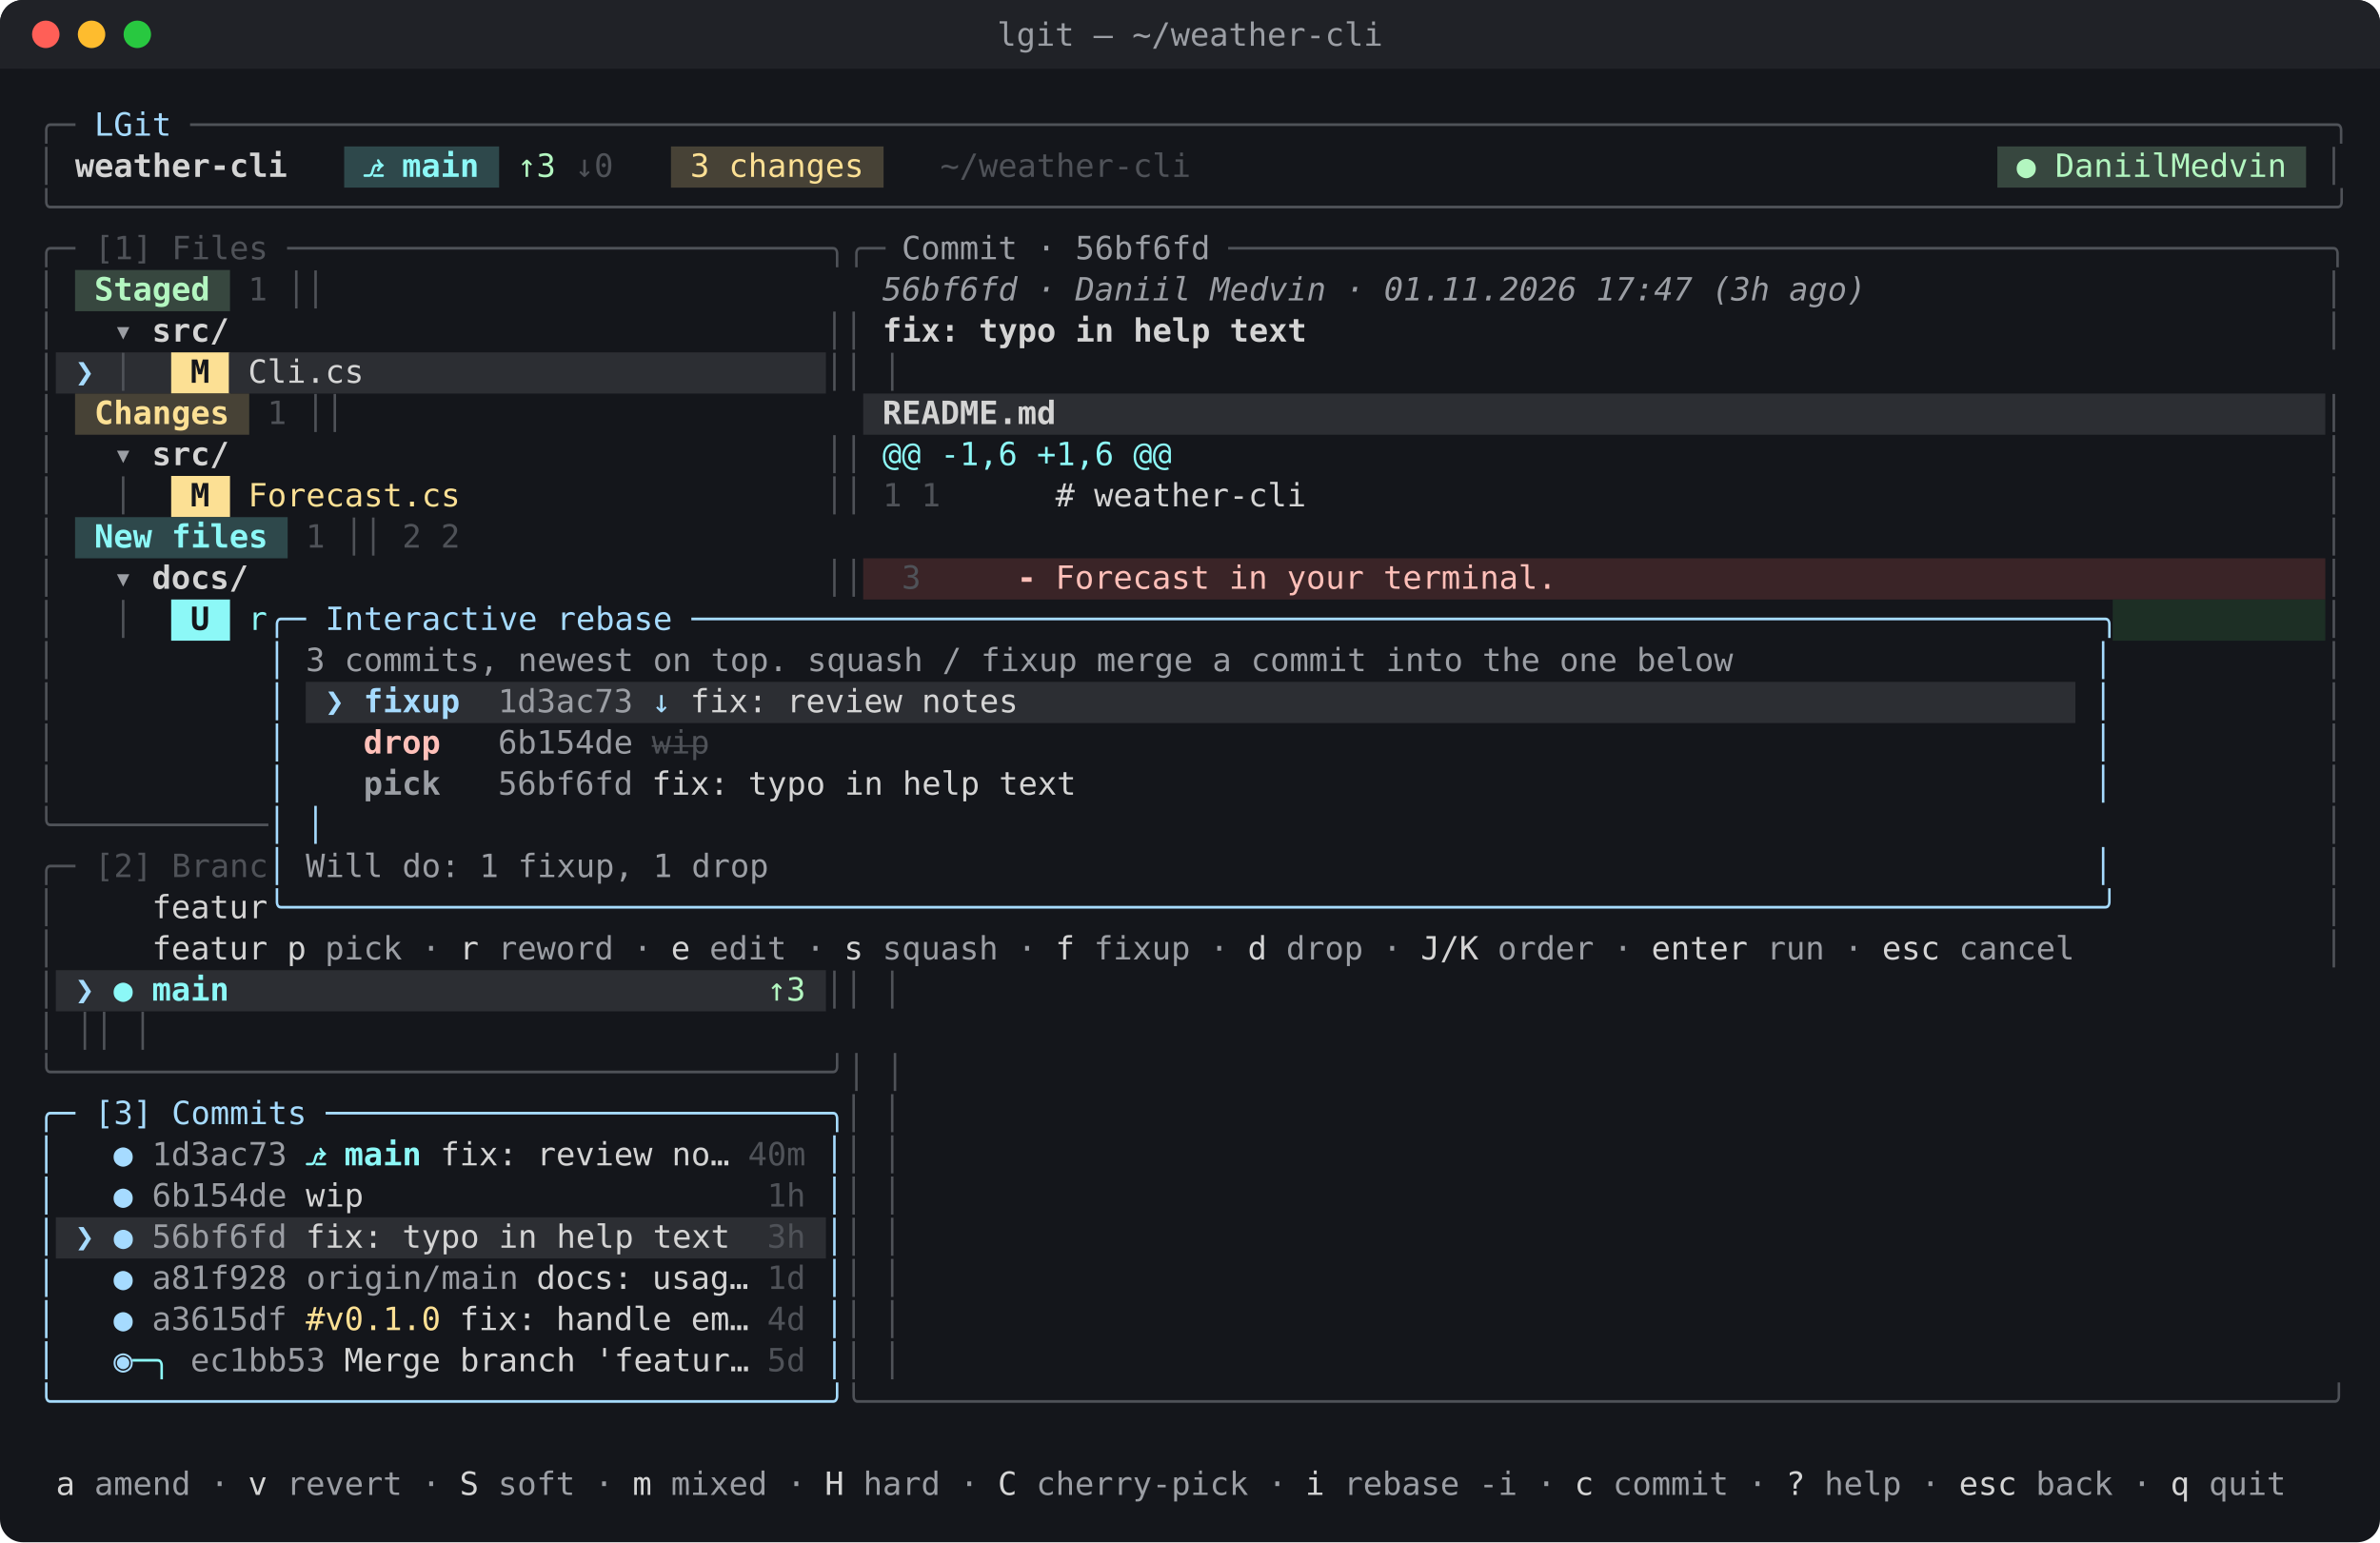
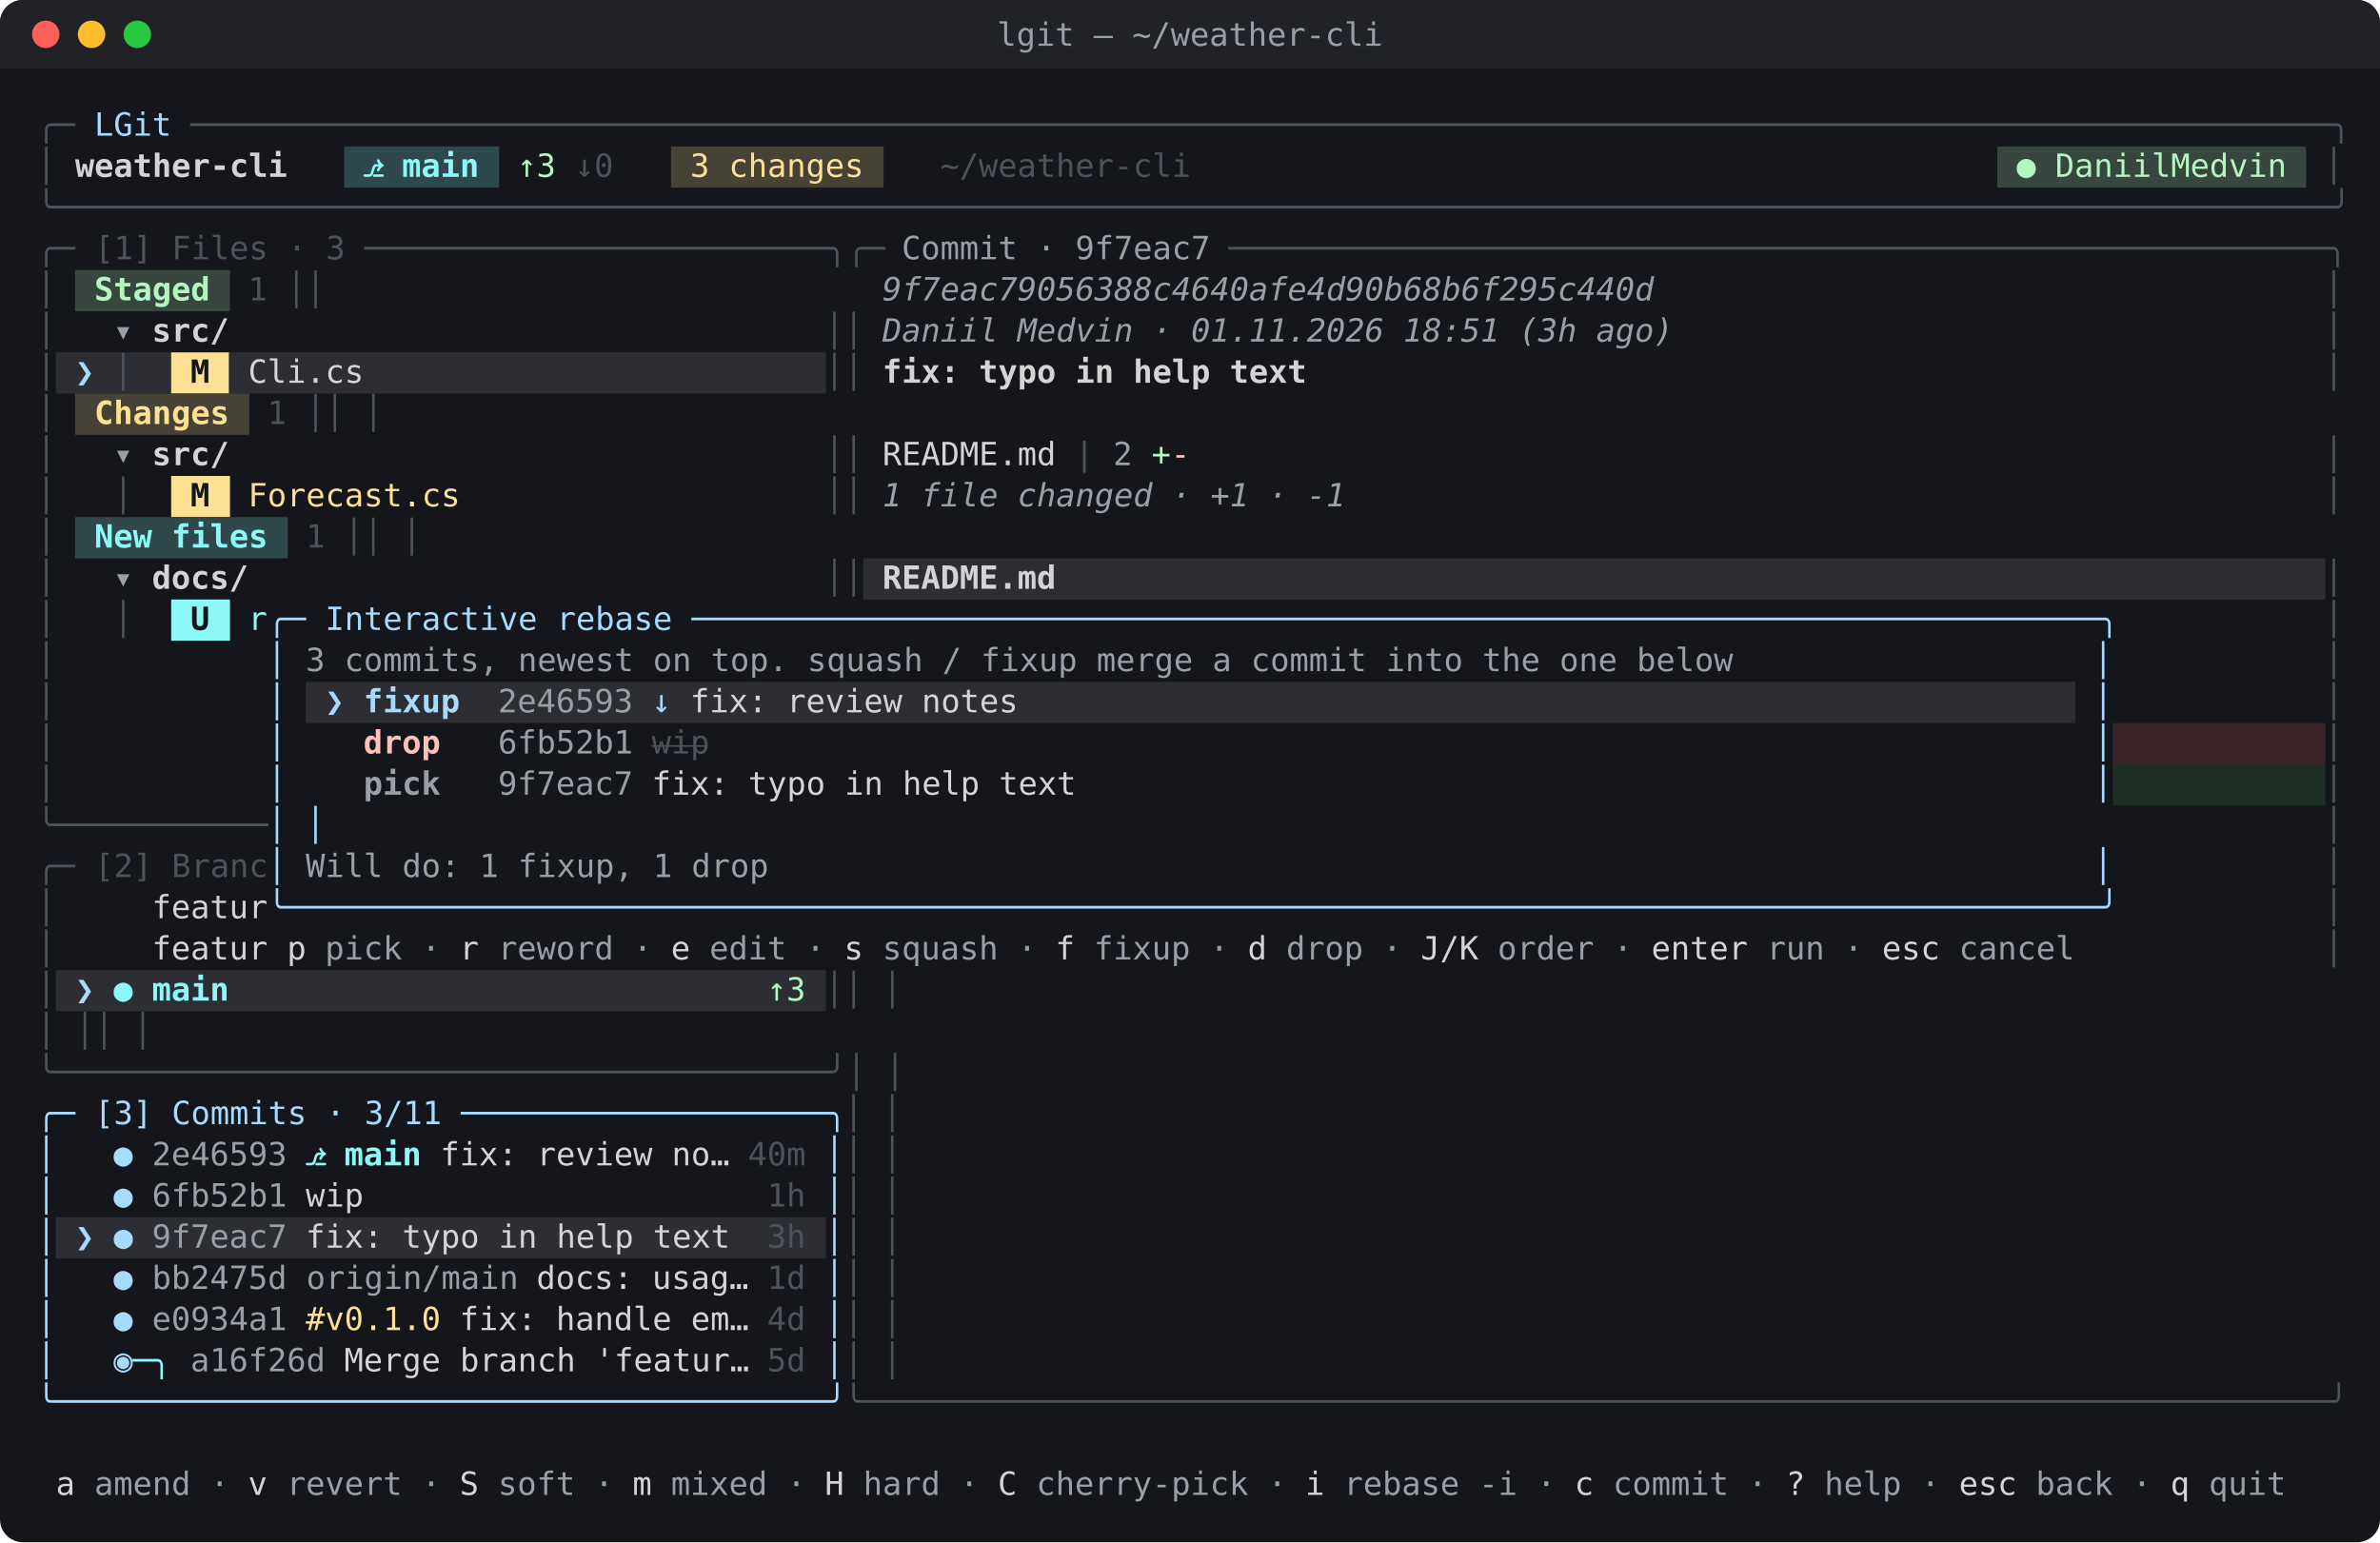
<svg xmlns="http://www.w3.org/2000/svg" width="1040" height="674" viewBox="0 0 1040 674">
  <style>text{font-family:"JetBrains Mono","Cascadia Mono","SF Mono",Menlo,Consolas,"DejaVu Sans Mono",monospace;font-size:14px;white-space:pre}</style>
  <rect width="100%" height="100%" rx="10" fill="#14161B" />
  <rect width="100%" height="30" rx="10" fill="#202227" />
  <rect y="20" width="100%" height="10" fill="#202227" />
  <circle cx="20" cy="15" r="6" fill="#FF5F57" />
  <circle cx="40" cy="15" r="6" fill="#FEBC2E" />
  <circle cx="60" cy="15" r="6" fill="#28C840" />
  <text x="520" y="20" fill="#9B9EA4" text-anchor="middle">lgit — ~/weather-cli</text>
  <text x="16.0" y="59.3" fill="#4F5258" textLength="16.8" lengthAdjust="spacingAndGlyphs">╭─</text>
  <text x="41.2" y="59.3" fill="#A6DBFF" textLength="33.6" lengthAdjust="spacingAndGlyphs">LGit</text>
  <text x="83.2" y="59.3" fill="#4F5258" textLength="940.8" lengthAdjust="spacingAndGlyphs">───────────────────────────────────────────────────────────────────────────────────────────────────────────────╮</text>
  <rect x="150.4" y="64" width="67.7" height="18" fill="#2E484B" />
  <rect x="293.2" y="64" width="92.9" height="18" fill="#474236" />
  <rect x="872.8" y="64" width="134.9" height="18" fill="#37473F" />
  <text x="16.0" y="77.3" fill="#4F5258" textLength="8.4" lengthAdjust="spacingAndGlyphs">│</text>
  <text x="32.8" y="77.3" fill="#D4D4D4" textLength="92.4" lengthAdjust="spacingAndGlyphs" font-weight="bold">weather-cli</text>
  <text x="158.8" y="77.3" fill="#8CF8F7" textLength="50.4" lengthAdjust="spacingAndGlyphs" font-weight="bold">⎇ main</text>
  <text x="226.0" y="77.3" fill="#B3F6C0" textLength="16.8" lengthAdjust="spacingAndGlyphs">↑3</text>
  <text x="251.2" y="77.3" fill="#4F5258" textLength="16.8" lengthAdjust="spacingAndGlyphs">↓0</text>
  <text x="301.6" y="77.3" fill="#FCE094" textLength="75.6" lengthAdjust="spacingAndGlyphs">3 changes</text>
  <text x="410.8" y="77.3" fill="#4F5258" textLength="109.2" lengthAdjust="spacingAndGlyphs">~/weather-cli</text>
  <text x="881.2" y="77.3" fill="#B3F6C0" textLength="117.6" lengthAdjust="spacingAndGlyphs">● DaniilMedvin</text>
  <text x="1015.6" y="77.3" fill="#4F5258" textLength="8.4" lengthAdjust="spacingAndGlyphs">│</text>
  <text x="16.0" y="95.3" fill="#4F5258" textLength="1008.0" lengthAdjust="spacingAndGlyphs">╰──────────────────────────────────────────────────────────────────────────────────────────────────────────────────────╯</text>
-   <text x="16.0" y="113.3" fill="#4F5258" textLength="369.6" lengthAdjust="spacingAndGlyphs">╭─ [1] Files ────────────────────────────╮╭─</text>
-   <text x="394.0" y="113.3" fill="#9B9EA4" textLength="134.4" lengthAdjust="spacingAndGlyphs">Commit · 56bf6fd</text>
+   <text x="16.0" y="113.3" fill="#4F5258" textLength="369.6" lengthAdjust="spacingAndGlyphs">╭─ [1] Files · 3 ────────────────────────╮╭─</text>
+   <text x="394.0" y="113.3" fill="#9B9EA4" textLength="134.4" lengthAdjust="spacingAndGlyphs">Commit · 9f7eac7</text>
  <text x="536.8" y="113.3" fill="#4F5258" textLength="487.2" lengthAdjust="spacingAndGlyphs">─────────────────────────────────────────────────────────╮</text>
  <rect x="32.8" y="118" width="67.7" height="18" fill="#37473F" />
  <text x="16.0" y="131.3" fill="#4F5258" textLength="8.4" lengthAdjust="spacingAndGlyphs">│</text>
  <text x="41.2" y="131.3" fill="#B3F6C0" textLength="50.4" lengthAdjust="spacingAndGlyphs" font-weight="bold">Staged</text>
  <text x="108.4" y="131.3" fill="#4F5258" textLength="268.8" lengthAdjust="spacingAndGlyphs">1                             ││</text>
-   <text x="385.6" y="131.3" fill="#9B9EA4" textLength="428.4" lengthAdjust="spacingAndGlyphs" font-style="italic">56bf6fd · Daniil Medvin · 01.11.2026 17:47 (3h ago)</text>
+   <text x="385.6" y="131.3" fill="#9B9EA4" textLength="336.0" lengthAdjust="spacingAndGlyphs" font-style="italic">9f7eac79056388c4640afe4d90b68b6f295c440d</text>
  <text x="1015.6" y="131.3" fill="#4F5258" textLength="8.4" lengthAdjust="spacingAndGlyphs">│</text>
  <text x="16.0" y="149.3" fill="#4F5258" textLength="8.4" lengthAdjust="spacingAndGlyphs">│</text>
  <text x="49.6" y="149.3" fill="#9B9EA4" textLength="8.4" lengthAdjust="spacingAndGlyphs">▾</text>
  <text x="66.4" y="149.3" fill="#D4D4D4" textLength="33.6" lengthAdjust="spacingAndGlyphs" font-weight="bold">src/</text>
  <text x="360.4" y="149.3" fill="#4F5258" textLength="16.8" lengthAdjust="spacingAndGlyphs">││</text>
-   <text x="385.6" y="149.3" fill="#D4D4D4" textLength="184.8" lengthAdjust="spacingAndGlyphs" font-weight="bold">fix: typo in help text</text>
+   <text x="385.6" y="149.3" fill="#9B9EA4" textLength="344.4" lengthAdjust="spacingAndGlyphs" font-style="italic">Daniil Medvin · 01.11.2026 18:51 (3h ago)</text>
  <text x="1015.6" y="149.3" fill="#4F5258" textLength="8.4" lengthAdjust="spacingAndGlyphs">│</text>
  <rect x="24.4" y="154" width="50.9" height="18" fill="#2C2E33" />
  <rect x="74.8" y="154" width="25.7" height="18" fill="#FCE094" />
  <rect x="100.0" y="154" width="260.9" height="18" fill="#2C2E33" />
  <text x="16.0" y="167.3" fill="#4F5258" textLength="8.4" lengthAdjust="spacingAndGlyphs">│</text>
  <text x="32.8" y="167.3" fill="#A6DBFF" textLength="8.4" lengthAdjust="spacingAndGlyphs" font-weight="bold">❯</text>
  <text x="49.6" y="167.3" fill="#4F5258" textLength="8.4" lengthAdjust="spacingAndGlyphs">│</text>
  <text x="83.2" y="167.3" fill="#14161B" textLength="8.4" lengthAdjust="spacingAndGlyphs" font-weight="bold">M</text>
  <text x="108.4" y="167.3" fill="#D4D4D4" textLength="50.4" lengthAdjust="spacingAndGlyphs">Cli.cs</text>
-   <text x="360.4" y="167.3" fill="#4F5258" textLength="663.6" lengthAdjust="spacingAndGlyphs">││                                                                            │</text>
+   <text x="360.4" y="167.3" fill="#4F5258" textLength="16.8" lengthAdjust="spacingAndGlyphs">││</text>
+   <text x="385.6" y="167.3" fill="#D4D4D4" textLength="184.8" lengthAdjust="spacingAndGlyphs" font-weight="bold">fix: typo in help text</text>
+   <text x="1015.6" y="167.3" fill="#4F5258" textLength="8.4" lengthAdjust="spacingAndGlyphs">│</text>
  <rect x="32.8" y="172" width="76.1" height="18" fill="#474236" />
-   <rect x="377.2" y="172" width="638.9" height="18" fill="#2C2E33" />
  <text x="16.0" y="185.3" fill="#4F5258" textLength="8.4" lengthAdjust="spacingAndGlyphs">│</text>
  <text x="41.2" y="185.3" fill="#FCE094" textLength="58.8" lengthAdjust="spacingAndGlyphs" font-weight="bold">Changes</text>
-   <text x="116.8" y="185.3" fill="#4F5258" textLength="260.4" lengthAdjust="spacingAndGlyphs">1                            ││</text>
-   <text x="385.6" y="185.3" fill="#D4D4D4" textLength="75.6" lengthAdjust="spacingAndGlyphs" font-weight="bold">README.md</text>
-   <text x="1015.6" y="185.3" fill="#4F5258" textLength="8.4" lengthAdjust="spacingAndGlyphs">│</text>
+   <text x="116.8" y="185.3" fill="#4F5258" textLength="907.2" lengthAdjust="spacingAndGlyphs">1                            ││                                                                            │</text>
  <text x="16.0" y="203.3" fill="#4F5258" textLength="8.4" lengthAdjust="spacingAndGlyphs">│</text>
  <text x="49.6" y="203.3" fill="#9B9EA4" textLength="8.4" lengthAdjust="spacingAndGlyphs">▾</text>
  <text x="66.4" y="203.3" fill="#D4D4D4" textLength="33.6" lengthAdjust="spacingAndGlyphs" font-weight="bold">src/</text>
  <text x="360.4" y="203.3" fill="#4F5258" textLength="16.8" lengthAdjust="spacingAndGlyphs">││</text>
-   <text x="385.6" y="203.3" fill="#8CF8F7" textLength="126.0" lengthAdjust="spacingAndGlyphs">@@ -1,6 +1,6 @@</text>
+   <text x="385.6" y="203.3" fill="#D4D4D4" textLength="75.6" lengthAdjust="spacingAndGlyphs">README.md</text>
+   <text x="469.6" y="203.3" fill="#4F5258" textLength="8.4" lengthAdjust="spacingAndGlyphs">|</text>
+   <text x="486.4" y="203.3" fill="#9B9EA4" textLength="8.4" lengthAdjust="spacingAndGlyphs">2</text>
+   <text x="503.2" y="203.3" fill="#B3F6C0" textLength="8.4" lengthAdjust="spacingAndGlyphs">+</text>
+   <text x="511.6" y="203.3" fill="#FFC0B9" textLength="8.4" lengthAdjust="spacingAndGlyphs">-</text>
  <text x="1015.6" y="203.3" fill="#4F5258" textLength="8.4" lengthAdjust="spacingAndGlyphs">│</text>
  <rect x="74.8" y="208" width="25.7" height="18" fill="#FCE094" />
  <text x="16.0" y="221.3" fill="#4F5258" textLength="8.4" lengthAdjust="spacingAndGlyphs">│</text>
  <text x="49.6" y="221.3" fill="#4F5258" textLength="8.4" lengthAdjust="spacingAndGlyphs">│</text>
  <text x="83.2" y="221.3" fill="#14161B" textLength="8.4" lengthAdjust="spacingAndGlyphs" font-weight="bold">M</text>
  <text x="108.4" y="221.3" fill="#FCE094" textLength="92.4" lengthAdjust="spacingAndGlyphs">Forecast.cs</text>
-   <text x="360.4" y="221.3" fill="#4F5258" textLength="75.6" lengthAdjust="spacingAndGlyphs">││  1   1</text>
-   <text x="461.2" y="221.3" fill="#D4D4D4" textLength="109.2" lengthAdjust="spacingAndGlyphs"># weather-cli</text>
+   <text x="360.4" y="221.3" fill="#4F5258" textLength="16.8" lengthAdjust="spacingAndGlyphs">││</text>
+   <text x="385.6" y="221.3" fill="#9B9EA4" textLength="201.6" lengthAdjust="spacingAndGlyphs" font-style="italic">1 file changed · +1 · -1</text>
  <text x="1015.6" y="221.3" fill="#4F5258" textLength="8.4" lengthAdjust="spacingAndGlyphs">│</text>
  <rect x="32.8" y="226" width="92.9" height="18" fill="#2E484B" />
  <text x="16.0" y="239.3" fill="#4F5258" textLength="8.4" lengthAdjust="spacingAndGlyphs">│</text>
  <text x="41.2" y="239.3" fill="#8CF8F7" textLength="75.6" lengthAdjust="spacingAndGlyphs" font-weight="bold">New files</text>
-   <text x="133.6" y="239.3" fill="#4F5258" textLength="302.4" lengthAdjust="spacingAndGlyphs">1                          ││  2   2</text>
-   <text x="1015.6" y="239.3" fill="#4F5258" textLength="8.4" lengthAdjust="spacingAndGlyphs">│</text>
-   <rect x="377.2" y="244" width="638.9" height="18" fill="#3A2427" />
+   <text x="133.6" y="239.3" fill="#4F5258" textLength="890.4" lengthAdjust="spacingAndGlyphs">1                          ││                                                                            │</text>
+   <rect x="377.2" y="244" width="638.9" height="18" fill="#2C2E33" />
  <text x="16.0" y="257.3" fill="#4F5258" textLength="8.4" lengthAdjust="spacingAndGlyphs">│</text>
  <text x="49.6" y="257.3" fill="#9B9EA4" textLength="8.4" lengthAdjust="spacingAndGlyphs">▾</text>
  <text x="66.4" y="257.3" fill="#D4D4D4" textLength="42.0" lengthAdjust="spacingAndGlyphs" font-weight="bold">docs/</text>
  <text x="360.4" y="257.3" fill="#4F5258" textLength="16.8" lengthAdjust="spacingAndGlyphs">││</text>
-   <text x="394.0" y="257.3" fill="#4F5258" textLength="8.4" lengthAdjust="spacingAndGlyphs">3</text>
-   <text x="444.4" y="257.3" fill="#FFC0B9" textLength="8.4" lengthAdjust="spacingAndGlyphs" font-weight="bold">-</text>
-   <text x="461.2" y="257.3" fill="#FFC0B9" textLength="218.4" lengthAdjust="spacingAndGlyphs">Forecast in your terminal.</text>
+   <text x="385.6" y="257.3" fill="#D4D4D4" textLength="75.6" lengthAdjust="spacingAndGlyphs" font-weight="bold">README.md</text>
  <text x="1015.6" y="257.3" fill="#4F5258" textLength="8.4" lengthAdjust="spacingAndGlyphs">│</text>
  <rect x="74.8" y="262" width="25.7" height="18" fill="#8CF8F7" />
-   <rect x="923.2" y="262" width="92.9" height="18" fill="#1D2F25" />
  <text x="16.0" y="275.3" fill="#4F5258" textLength="8.4" lengthAdjust="spacingAndGlyphs">│</text>
  <text x="49.6" y="275.3" fill="#4F5258" textLength="8.4" lengthAdjust="spacingAndGlyphs">│</text>
  <text x="83.2" y="275.3" fill="#14161B" textLength="8.4" lengthAdjust="spacingAndGlyphs" font-weight="bold">U</text>
  <text x="108.4" y="275.3" fill="#8CF8F7" textLength="8.4" lengthAdjust="spacingAndGlyphs">r</text>
  <text x="116.8" y="275.3" fill="#A6DBFF" textLength="806.4" lengthAdjust="spacingAndGlyphs">╭─ Interactive rebase ─────────────────────────────────────────────────────────────────────────╮</text>
  <text x="1015.6" y="275.3" fill="#4F5258" textLength="8.4" lengthAdjust="spacingAndGlyphs">│</text>
  <text x="16.0" y="293.3" fill="#4F5258" textLength="8.4" lengthAdjust="spacingAndGlyphs">│</text>
  <text x="116.8" y="293.3" fill="#A6DBFF" textLength="8.4" lengthAdjust="spacingAndGlyphs">│</text>
  <text x="133.6" y="293.3" fill="#9B9EA4" textLength="621.6" lengthAdjust="spacingAndGlyphs">3 commits, newest on top. squash / fixup merge a commit into the one below</text>
  <text x="914.8" y="293.3" fill="#A6DBFF" textLength="8.4" lengthAdjust="spacingAndGlyphs">│</text>
  <text x="1015.6" y="293.3" fill="#4F5258" textLength="8.4" lengthAdjust="spacingAndGlyphs">│</text>
  <rect x="133.6" y="298" width="773.3" height="18" fill="#2C2E33" />
  <text x="16.0" y="311.3" fill="#4F5258" textLength="8.4" lengthAdjust="spacingAndGlyphs">│</text>
  <text x="116.8" y="311.3" fill="#A6DBFF" textLength="8.4" lengthAdjust="spacingAndGlyphs">│</text>
  <text x="142.0" y="311.3" fill="#A6DBFF" textLength="58.8" lengthAdjust="spacingAndGlyphs" font-weight="bold">❯ fixup</text>
-   <text x="217.6" y="311.3" fill="#9B9EA4" textLength="58.8" lengthAdjust="spacingAndGlyphs">1d3ac73</text>
+   <text x="217.6" y="311.3" fill="#9B9EA4" textLength="58.8" lengthAdjust="spacingAndGlyphs">2e46593</text>
  <text x="284.8" y="311.3" fill="#A6DBFF" textLength="8.4" lengthAdjust="spacingAndGlyphs">↓</text>
  <text x="301.6" y="311.3" fill="#D4D4D4" textLength="142.8" lengthAdjust="spacingAndGlyphs">fix: review notes</text>
  <text x="914.8" y="311.3" fill="#A6DBFF" textLength="8.4" lengthAdjust="spacingAndGlyphs">│</text>
  <text x="1015.6" y="311.3" fill="#4F5258" textLength="8.4" lengthAdjust="spacingAndGlyphs">│</text>
+   <rect x="923.2" y="316" width="92.9" height="18" fill="#3A2427" />
  <text x="16.0" y="329.3" fill="#4F5258" textLength="8.4" lengthAdjust="spacingAndGlyphs">│</text>
  <text x="116.8" y="329.3" fill="#A6DBFF" textLength="8.4" lengthAdjust="spacingAndGlyphs">│</text>
  <text x="158.8" y="329.3" fill="#FFC0B9" textLength="33.6" lengthAdjust="spacingAndGlyphs" font-weight="bold">drop</text>
-   <text x="217.6" y="329.3" fill="#9B9EA4" textLength="58.8" lengthAdjust="spacingAndGlyphs">6b154de</text>
+   <text x="217.6" y="329.3" fill="#9B9EA4" textLength="58.8" lengthAdjust="spacingAndGlyphs">6fb52b1</text>
  <text x="284.8" y="329.3" fill="#4F5258" textLength="25.2" lengthAdjust="spacingAndGlyphs" text-decoration="line-through">wip</text>
  <text x="914.8" y="329.3" fill="#A6DBFF" textLength="8.4" lengthAdjust="spacingAndGlyphs">│</text>
  <text x="1015.6" y="329.3" fill="#4F5258" textLength="8.4" lengthAdjust="spacingAndGlyphs">│</text>
+   <rect x="923.2" y="334" width="92.9" height="18" fill="#1D2F25" />
  <text x="16.0" y="347.3" fill="#4F5258" textLength="8.4" lengthAdjust="spacingAndGlyphs">│</text>
  <text x="116.8" y="347.3" fill="#A6DBFF" textLength="8.4" lengthAdjust="spacingAndGlyphs">│</text>
  <text x="158.8" y="347.3" fill="#9B9EA4" textLength="33.6" lengthAdjust="spacingAndGlyphs" font-weight="bold">pick</text>
-   <text x="217.6" y="347.3" fill="#9B9EA4" textLength="58.8" lengthAdjust="spacingAndGlyphs">56bf6fd</text>
+   <text x="217.6" y="347.3" fill="#9B9EA4" textLength="58.8" lengthAdjust="spacingAndGlyphs">9f7eac7</text>
  <text x="284.8" y="347.3" fill="#D4D4D4" textLength="184.8" lengthAdjust="spacingAndGlyphs">fix: typo in help text</text>
  <text x="914.8" y="347.3" fill="#A6DBFF" textLength="8.4" lengthAdjust="spacingAndGlyphs">│</text>
  <text x="1015.6" y="347.3" fill="#4F5258" textLength="8.4" lengthAdjust="spacingAndGlyphs">│</text>
  <text x="16.0" y="365.3" fill="#4F5258" textLength="100.8" lengthAdjust="spacingAndGlyphs">╰───────────</text>
  <text x="116.8" y="365.3" fill="#A6DBFF" textLength="806.4" lengthAdjust="spacingAndGlyphs">│                                                                                              │</text>
  <text x="1015.6" y="365.3" fill="#4F5258" textLength="8.4" lengthAdjust="spacingAndGlyphs">│</text>
  <text x="16.0" y="383.3" fill="#4F5258" textLength="100.8" lengthAdjust="spacingAndGlyphs">╭─ [2] Branc</text>
  <text x="116.8" y="383.3" fill="#A6DBFF" textLength="8.4" lengthAdjust="spacingAndGlyphs">│</text>
  <text x="133.6" y="383.3" fill="#9B9EA4" textLength="201.6" lengthAdjust="spacingAndGlyphs">Will do: 1 fixup, 1 drop</text>
  <text x="914.8" y="383.3" fill="#A6DBFF" textLength="8.4" lengthAdjust="spacingAndGlyphs">│</text>
  <text x="1015.6" y="383.3" fill="#4F5258" textLength="8.4" lengthAdjust="spacingAndGlyphs">│</text>
  <text x="16.0" y="401.3" fill="#4F5258" textLength="8.4" lengthAdjust="spacingAndGlyphs">│</text>
  <text x="66.4" y="401.3" fill="#D4D4D4" textLength="50.4" lengthAdjust="spacingAndGlyphs">featur</text>
  <text x="116.8" y="401.3" fill="#A6DBFF" textLength="806.4" lengthAdjust="spacingAndGlyphs">╰──────────────────────────────────────────────────────────────────────────────────────────────╯</text>
  <text x="1015.6" y="401.3" fill="#4F5258" textLength="8.4" lengthAdjust="spacingAndGlyphs">│</text>
  <text x="16.0" y="419.3" fill="#4F5258" textLength="8.4" lengthAdjust="spacingAndGlyphs">│</text>
  <text x="66.4" y="419.3" fill="#D4D4D4" textLength="67.2" lengthAdjust="spacingAndGlyphs">featur p</text>
  <text x="142.0" y="419.3" fill="#9B9EA4" textLength="50.4" lengthAdjust="spacingAndGlyphs">pick ·</text>
  <text x="200.8" y="419.3" fill="#D4D4D4" textLength="8.4" lengthAdjust="spacingAndGlyphs">r</text>
  <text x="217.6" y="419.3" fill="#9B9EA4" textLength="67.2" lengthAdjust="spacingAndGlyphs">reword ·</text>
  <text x="293.2" y="419.3" fill="#D4D4D4" textLength="8.4" lengthAdjust="spacingAndGlyphs">e</text>
  <text x="310.0" y="419.3" fill="#9B9EA4" textLength="50.4" lengthAdjust="spacingAndGlyphs">edit ·</text>
  <text x="368.8" y="419.3" fill="#D4D4D4" textLength="8.4" lengthAdjust="spacingAndGlyphs">s</text>
  <text x="385.6" y="419.3" fill="#9B9EA4" textLength="67.2" lengthAdjust="spacingAndGlyphs">squash ·</text>
  <text x="461.2" y="419.3" fill="#D4D4D4" textLength="8.4" lengthAdjust="spacingAndGlyphs">f</text>
  <text x="478.0" y="419.3" fill="#9B9EA4" textLength="58.8" lengthAdjust="spacingAndGlyphs">fixup ·</text>
  <text x="545.2" y="419.3" fill="#D4D4D4" textLength="8.4" lengthAdjust="spacingAndGlyphs">d</text>
  <text x="562.0" y="419.3" fill="#9B9EA4" textLength="50.4" lengthAdjust="spacingAndGlyphs">drop ·</text>
  <text x="620.8" y="419.3" fill="#D4D4D4" textLength="25.2" lengthAdjust="spacingAndGlyphs">J/K</text>
  <text x="654.4" y="419.3" fill="#9B9EA4" textLength="58.8" lengthAdjust="spacingAndGlyphs">order ·</text>
  <text x="721.6" y="419.3" fill="#D4D4D4" textLength="42.0" lengthAdjust="spacingAndGlyphs">enter</text>
  <text x="772.0" y="419.3" fill="#9B9EA4" textLength="42.0" lengthAdjust="spacingAndGlyphs">run ·</text>
  <text x="822.4" y="419.3" fill="#D4D4D4" textLength="25.2" lengthAdjust="spacingAndGlyphs">esc</text>
  <text x="856.0" y="419.3" fill="#9B9EA4" textLength="50.4" lengthAdjust="spacingAndGlyphs">cancel</text>
  <text x="1015.6" y="419.3" fill="#4F5258" textLength="8.4" lengthAdjust="spacingAndGlyphs">│</text>
  <rect x="24.4" y="424" width="336.5" height="18" fill="#2C2E33" />
  <text x="16.0" y="437.3" fill="#4F5258" textLength="8.4" lengthAdjust="spacingAndGlyphs">│</text>
  <text x="32.8" y="437.3" fill="#A6DBFF" textLength="8.4" lengthAdjust="spacingAndGlyphs" font-weight="bold">❯</text>
  <text x="49.6" y="437.3" fill="#8CF8F7" textLength="8.4" lengthAdjust="spacingAndGlyphs">●</text>
  <text x="66.4" y="437.3" fill="#8CF8F7" textLength="33.6" lengthAdjust="spacingAndGlyphs" font-weight="bold">main</text>
  <text x="335.2" y="437.3" fill="#B3F6C0" textLength="16.8" lengthAdjust="spacingAndGlyphs">↑3</text>
  <text x="360.4" y="437.3" fill="#4F5258" textLength="663.6" lengthAdjust="spacingAndGlyphs">││                                                                            │</text>
  <text x="16.0" y="455.3" fill="#4F5258" textLength="1008.0" lengthAdjust="spacingAndGlyphs">│                                        ││                                                                            │</text>
  <text x="16.0" y="473.3" fill="#4F5258" textLength="1008.0" lengthAdjust="spacingAndGlyphs">╰────────────────────────────────────────╯│                                                                            │</text>
-   <text x="16.0" y="491.3" fill="#A6DBFF" textLength="352.8" lengthAdjust="spacingAndGlyphs">╭─ [3] Commits ──────────────────────────╮</text>
+   <text x="16.0" y="491.3" fill="#A6DBFF" textLength="352.8" lengthAdjust="spacingAndGlyphs">╭─ [3] Commits · 3/11 ───────────────────╮</text>
  <text x="368.8" y="491.3" fill="#4F5258" textLength="655.2" lengthAdjust="spacingAndGlyphs">│                                                                            │</text>
  <text x="16.0" y="509.3" fill="#A6DBFF" textLength="8.4" lengthAdjust="spacingAndGlyphs">│</text>
  <text x="49.6" y="509.3" fill="#A6DBFF" textLength="8.4" lengthAdjust="spacingAndGlyphs" font-weight="bold">●</text>
-   <text x="66.4" y="509.3" fill="#9B9EA4" textLength="58.8" lengthAdjust="spacingAndGlyphs">1d3ac73</text>
+   <text x="66.4" y="509.3" fill="#9B9EA4" textLength="58.8" lengthAdjust="spacingAndGlyphs">2e46593</text>
  <text x="133.6" y="509.3" fill="#8CF8F7" textLength="50.4" lengthAdjust="spacingAndGlyphs" font-weight="bold">⎇ main</text>
  <text x="192.4" y="509.3" fill="#D4D4D4" textLength="126.0" lengthAdjust="spacingAndGlyphs">fix: review no…</text>
  <text x="326.8" y="509.3" fill="#4F5258" textLength="25.2" lengthAdjust="spacingAndGlyphs">40m</text>
  <text x="360.4" y="509.3" fill="#A6DBFF" textLength="8.4" lengthAdjust="spacingAndGlyphs">│</text>
  <text x="368.8" y="509.3" fill="#4F5258" textLength="655.2" lengthAdjust="spacingAndGlyphs">│                                                                            │</text>
  <text x="16.0" y="527.3" fill="#A6DBFF" textLength="8.4" lengthAdjust="spacingAndGlyphs">│</text>
  <text x="49.6" y="527.3" fill="#A6DBFF" textLength="8.4" lengthAdjust="spacingAndGlyphs" font-weight="bold">●</text>
-   <text x="66.4" y="527.3" fill="#9B9EA4" textLength="58.8" lengthAdjust="spacingAndGlyphs">6b154de</text>
+   <text x="66.4" y="527.3" fill="#9B9EA4" textLength="58.8" lengthAdjust="spacingAndGlyphs">6fb52b1</text>
  <text x="133.6" y="527.3" fill="#D4D4D4" textLength="25.2" lengthAdjust="spacingAndGlyphs">wip</text>
  <text x="335.2" y="527.3" fill="#4F5258" textLength="16.8" lengthAdjust="spacingAndGlyphs">1h</text>
  <text x="360.4" y="527.3" fill="#A6DBFF" textLength="8.4" lengthAdjust="spacingAndGlyphs">│</text>
  <text x="368.8" y="527.3" fill="#4F5258" textLength="655.2" lengthAdjust="spacingAndGlyphs">│                                                                            │</text>
  <rect x="24.4" y="532" width="336.5" height="18" fill="#2C2E33" />
  <text x="16.0" y="545.3" fill="#A6DBFF" textLength="8.4" lengthAdjust="spacingAndGlyphs">│</text>
  <text x="32.8" y="545.3" fill="#A6DBFF" textLength="25.2" lengthAdjust="spacingAndGlyphs" font-weight="bold">❯ ●</text>
-   <text x="66.4" y="545.3" fill="#9B9EA4" textLength="58.8" lengthAdjust="spacingAndGlyphs">56bf6fd</text>
+   <text x="66.4" y="545.3" fill="#9B9EA4" textLength="58.8" lengthAdjust="spacingAndGlyphs">9f7eac7</text>
  <text x="133.6" y="545.3" fill="#D4D4D4" textLength="184.8" lengthAdjust="spacingAndGlyphs">fix: typo in help text</text>
  <text x="335.2" y="545.3" fill="#4F5258" textLength="16.8" lengthAdjust="spacingAndGlyphs">3h</text>
  <text x="360.4" y="545.3" fill="#A6DBFF" textLength="8.4" lengthAdjust="spacingAndGlyphs">│</text>
  <text x="368.8" y="545.3" fill="#4F5258" textLength="655.2" lengthAdjust="spacingAndGlyphs">│                                                                            │</text>
  <text x="16.0" y="563.3" fill="#A6DBFF" textLength="8.4" lengthAdjust="spacingAndGlyphs">│</text>
  <text x="49.6" y="563.3" fill="#A6DBFF" textLength="8.4" lengthAdjust="spacingAndGlyphs" font-weight="bold">●</text>
-   <text x="66.4" y="563.3" fill="#9B9EA4" textLength="159.6" lengthAdjust="spacingAndGlyphs">a81f928 origin/main</text>
+   <text x="66.4" y="563.3" fill="#9B9EA4" textLength="159.6" lengthAdjust="spacingAndGlyphs">bb2475d origin/main</text>
  <text x="234.4" y="563.3" fill="#D4D4D4" textLength="92.4" lengthAdjust="spacingAndGlyphs">docs: usag…</text>
  <text x="335.2" y="563.3" fill="#4F5258" textLength="16.8" lengthAdjust="spacingAndGlyphs">1d</text>
  <text x="360.4" y="563.3" fill="#A6DBFF" textLength="8.4" lengthAdjust="spacingAndGlyphs">│</text>
  <text x="368.8" y="563.3" fill="#4F5258" textLength="655.2" lengthAdjust="spacingAndGlyphs">│                                                                            │</text>
  <text x="16.0" y="581.3" fill="#A6DBFF" textLength="8.4" lengthAdjust="spacingAndGlyphs">│</text>
  <text x="49.6" y="581.3" fill="#A6DBFF" textLength="8.4" lengthAdjust="spacingAndGlyphs" font-weight="bold">●</text>
-   <text x="66.4" y="581.3" fill="#9B9EA4" textLength="58.8" lengthAdjust="spacingAndGlyphs">a3615df</text>
+   <text x="66.4" y="581.3" fill="#9B9EA4" textLength="58.8" lengthAdjust="spacingAndGlyphs">e0934a1</text>
  <text x="133.6" y="581.3" fill="#FCE094" textLength="58.8" lengthAdjust="spacingAndGlyphs">#v0.1.0</text>
  <text x="200.8" y="581.3" fill="#D4D4D4" textLength="126.0" lengthAdjust="spacingAndGlyphs">fix: handle em…</text>
  <text x="335.2" y="581.3" fill="#4F5258" textLength="16.8" lengthAdjust="spacingAndGlyphs">4d</text>
  <text x="360.4" y="581.3" fill="#A6DBFF" textLength="8.4" lengthAdjust="spacingAndGlyphs">│</text>
  <text x="368.8" y="581.3" fill="#4F5258" textLength="655.2" lengthAdjust="spacingAndGlyphs">│                                                                            │</text>
  <text x="16.0" y="599.3" fill="#A6DBFF" textLength="8.4" lengthAdjust="spacingAndGlyphs">│</text>
  <text x="49.6" y="599.3" fill="#A6DBFF" textLength="8.4" lengthAdjust="spacingAndGlyphs" font-weight="bold">◉</text>
  <text x="58.0" y="599.3" fill="#8CF8F7" textLength="16.8" lengthAdjust="spacingAndGlyphs">─╮</text>
-   <text x="83.2" y="599.3" fill="#9B9EA4" textLength="58.8" lengthAdjust="spacingAndGlyphs">ec1bb53</text>
+   <text x="83.2" y="599.3" fill="#9B9EA4" textLength="58.8" lengthAdjust="spacingAndGlyphs">a16f26d</text>
  <text x="150.4" y="599.3" fill="#D4D4D4" textLength="176.4" lengthAdjust="spacingAndGlyphs">Merge branch 'featur…</text>
  <text x="335.2" y="599.3" fill="#4F5258" textLength="16.8" lengthAdjust="spacingAndGlyphs">5d</text>
  <text x="360.4" y="599.3" fill="#A6DBFF" textLength="8.4" lengthAdjust="spacingAndGlyphs">│</text>
  <text x="368.8" y="599.3" fill="#4F5258" textLength="655.2" lengthAdjust="spacingAndGlyphs">│                                                                            │</text>
  <text x="16.0" y="617.3" fill="#A6DBFF" textLength="352.8" lengthAdjust="spacingAndGlyphs">╰────────────────────────────────────────╯</text>
  <text x="368.8" y="617.3" fill="#4F5258" textLength="655.2" lengthAdjust="spacingAndGlyphs">╰────────────────────────────────────────────────────────────────────────────╯</text>
  <text x="24.4" y="653.3" fill="#D4D4D4" textLength="8.4" lengthAdjust="spacingAndGlyphs">a</text>
  <text x="41.2" y="653.3" fill="#9B9EA4" textLength="58.8" lengthAdjust="spacingAndGlyphs">amend ·</text>
  <text x="108.4" y="653.3" fill="#D4D4D4" textLength="8.4" lengthAdjust="spacingAndGlyphs">v</text>
  <text x="125.2" y="653.3" fill="#9B9EA4" textLength="67.2" lengthAdjust="spacingAndGlyphs">revert ·</text>
  <text x="200.8" y="653.3" fill="#D4D4D4" textLength="8.4" lengthAdjust="spacingAndGlyphs">S</text>
  <text x="217.6" y="653.3" fill="#9B9EA4" textLength="50.4" lengthAdjust="spacingAndGlyphs">soft ·</text>
  <text x="276.4" y="653.3" fill="#D4D4D4" textLength="8.4" lengthAdjust="spacingAndGlyphs">m</text>
  <text x="293.2" y="653.3" fill="#9B9EA4" textLength="58.8" lengthAdjust="spacingAndGlyphs">mixed ·</text>
  <text x="360.4" y="653.3" fill="#D4D4D4" textLength="8.4" lengthAdjust="spacingAndGlyphs">H</text>
  <text x="377.2" y="653.3" fill="#9B9EA4" textLength="50.4" lengthAdjust="spacingAndGlyphs">hard ·</text>
  <text x="436.0" y="653.3" fill="#D4D4D4" textLength="8.4" lengthAdjust="spacingAndGlyphs">C</text>
  <text x="452.8" y="653.3" fill="#9B9EA4" textLength="109.2" lengthAdjust="spacingAndGlyphs">cherry-pick ·</text>
  <text x="570.4" y="653.3" fill="#D4D4D4" textLength="8.4" lengthAdjust="spacingAndGlyphs">i</text>
  <text x="587.2" y="653.3" fill="#9B9EA4" textLength="92.4" lengthAdjust="spacingAndGlyphs">rebase -i ·</text>
  <text x="688.0" y="653.3" fill="#D4D4D4" textLength="8.4" lengthAdjust="spacingAndGlyphs">c</text>
  <text x="704.8" y="653.3" fill="#9B9EA4" textLength="67.2" lengthAdjust="spacingAndGlyphs">commit ·</text>
  <text x="780.4" y="653.3" fill="#D4D4D4" textLength="8.4" lengthAdjust="spacingAndGlyphs">?</text>
  <text x="797.2" y="653.3" fill="#9B9EA4" textLength="50.4" lengthAdjust="spacingAndGlyphs">help ·</text>
  <text x="856.0" y="653.3" fill="#D4D4D4" textLength="25.2" lengthAdjust="spacingAndGlyphs">esc</text>
  <text x="889.6" y="653.3" fill="#9B9EA4" textLength="50.4" lengthAdjust="spacingAndGlyphs">back ·</text>
  <text x="948.4" y="653.3" fill="#D4D4D4" textLength="8.4" lengthAdjust="spacingAndGlyphs">q</text>
  <text x="965.2" y="653.3" fill="#9B9EA4" textLength="33.6" lengthAdjust="spacingAndGlyphs">quit</text>
</svg>
